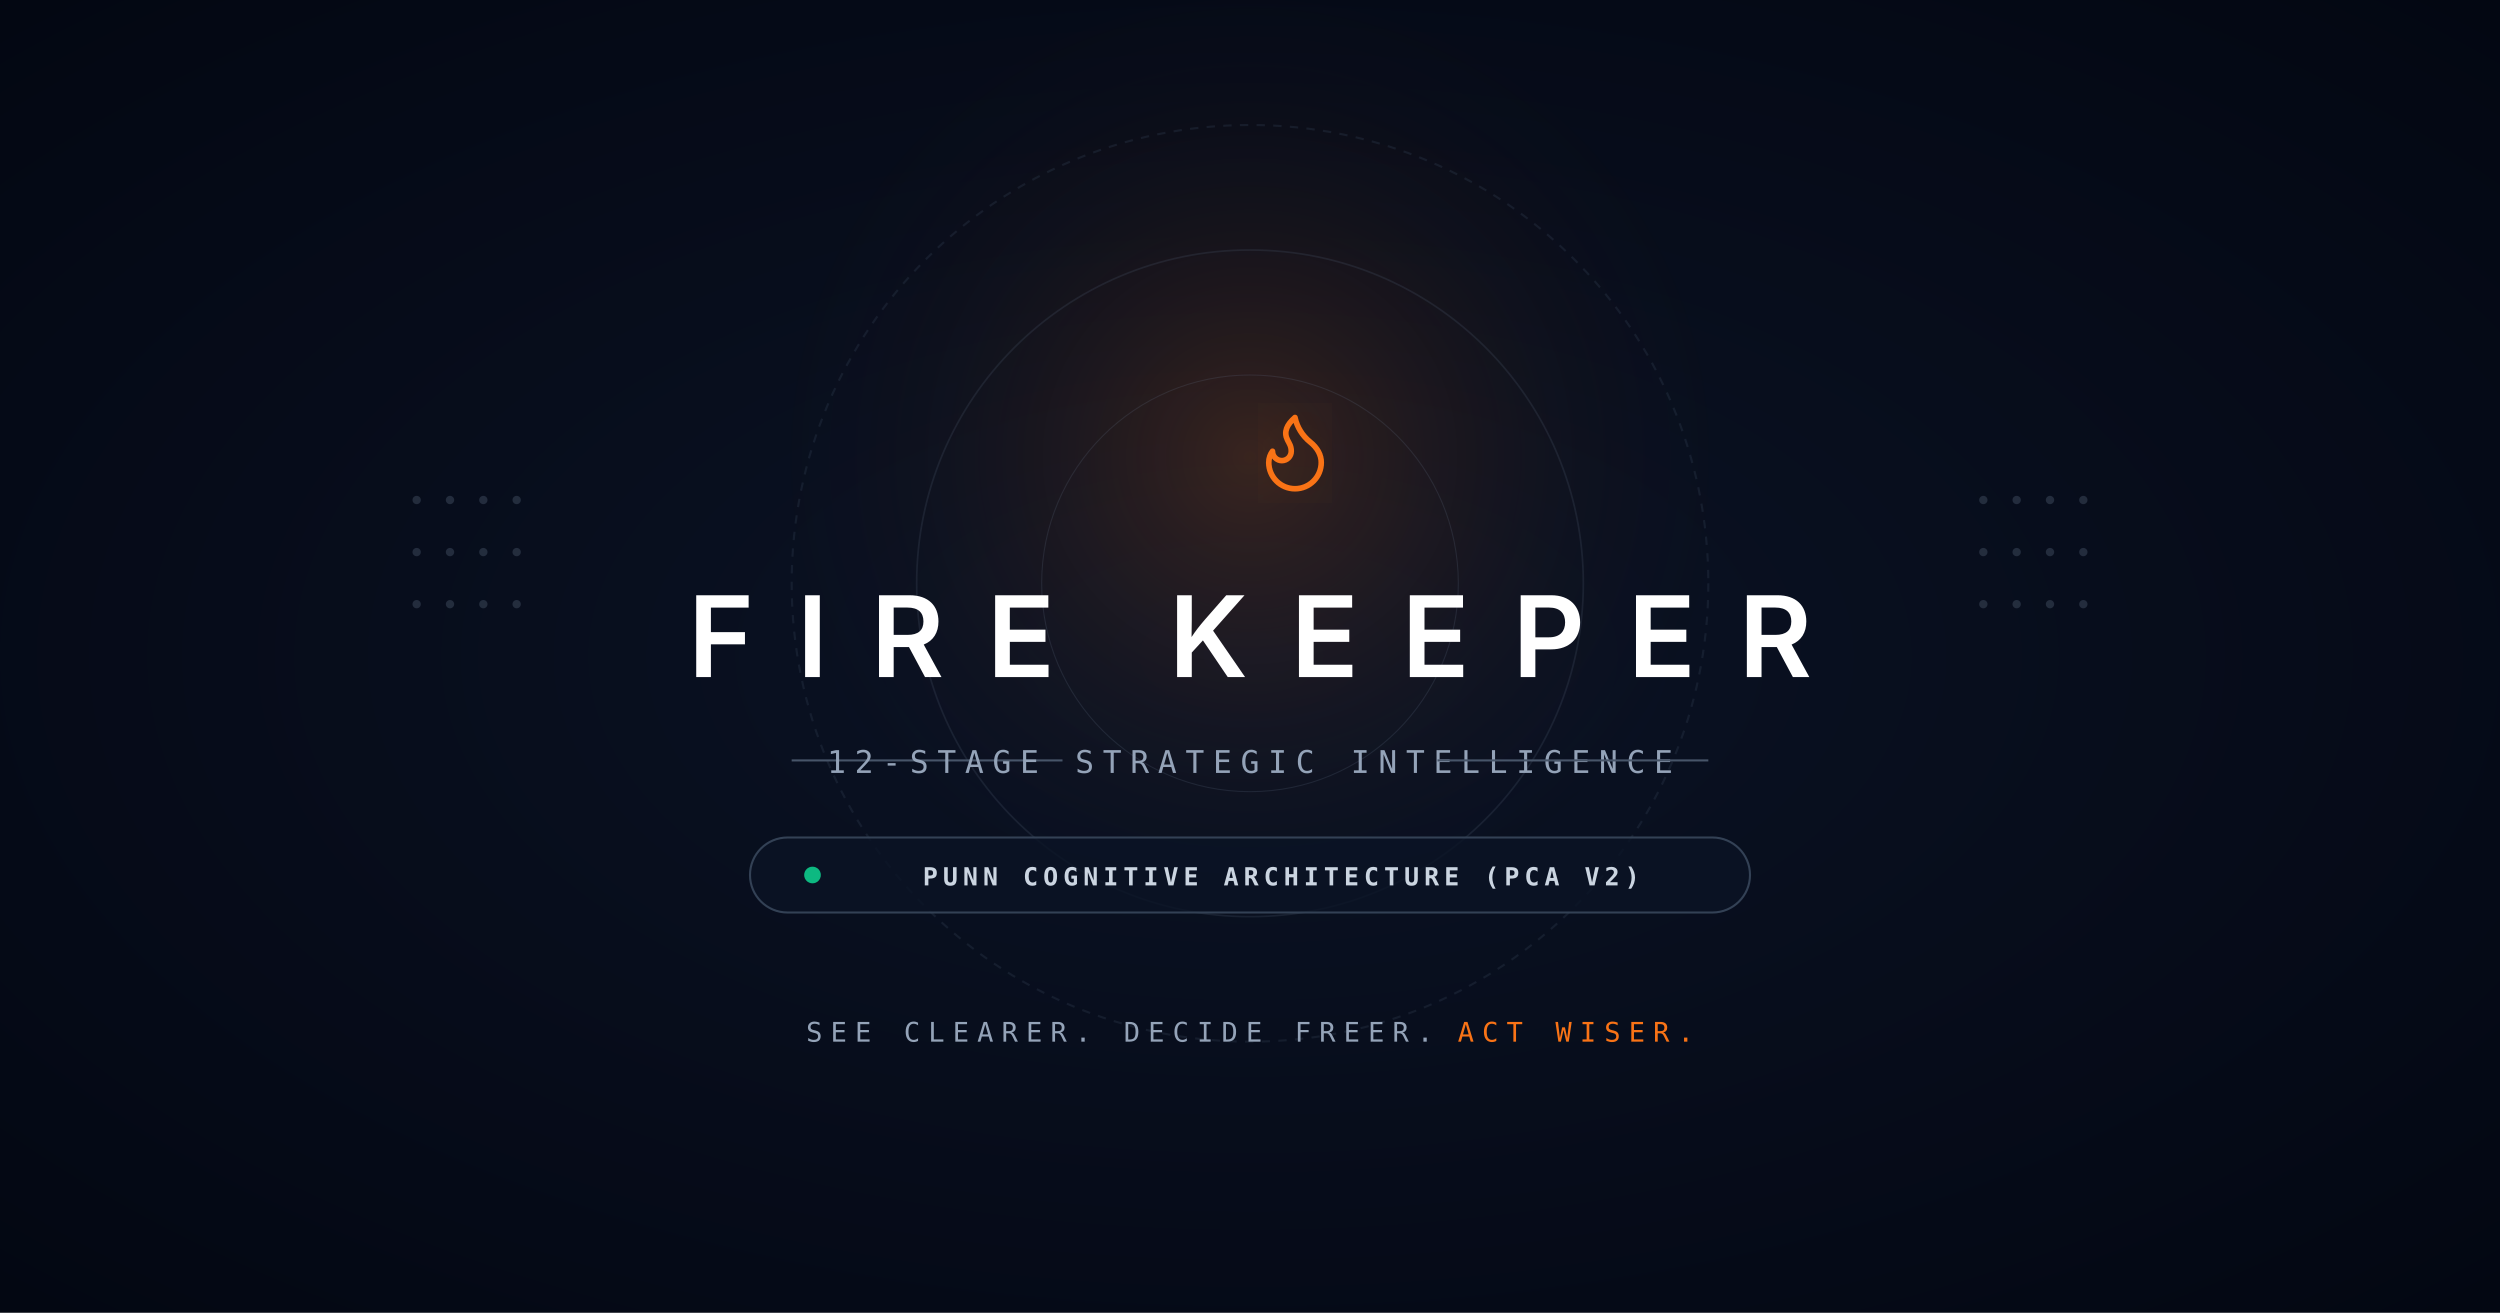
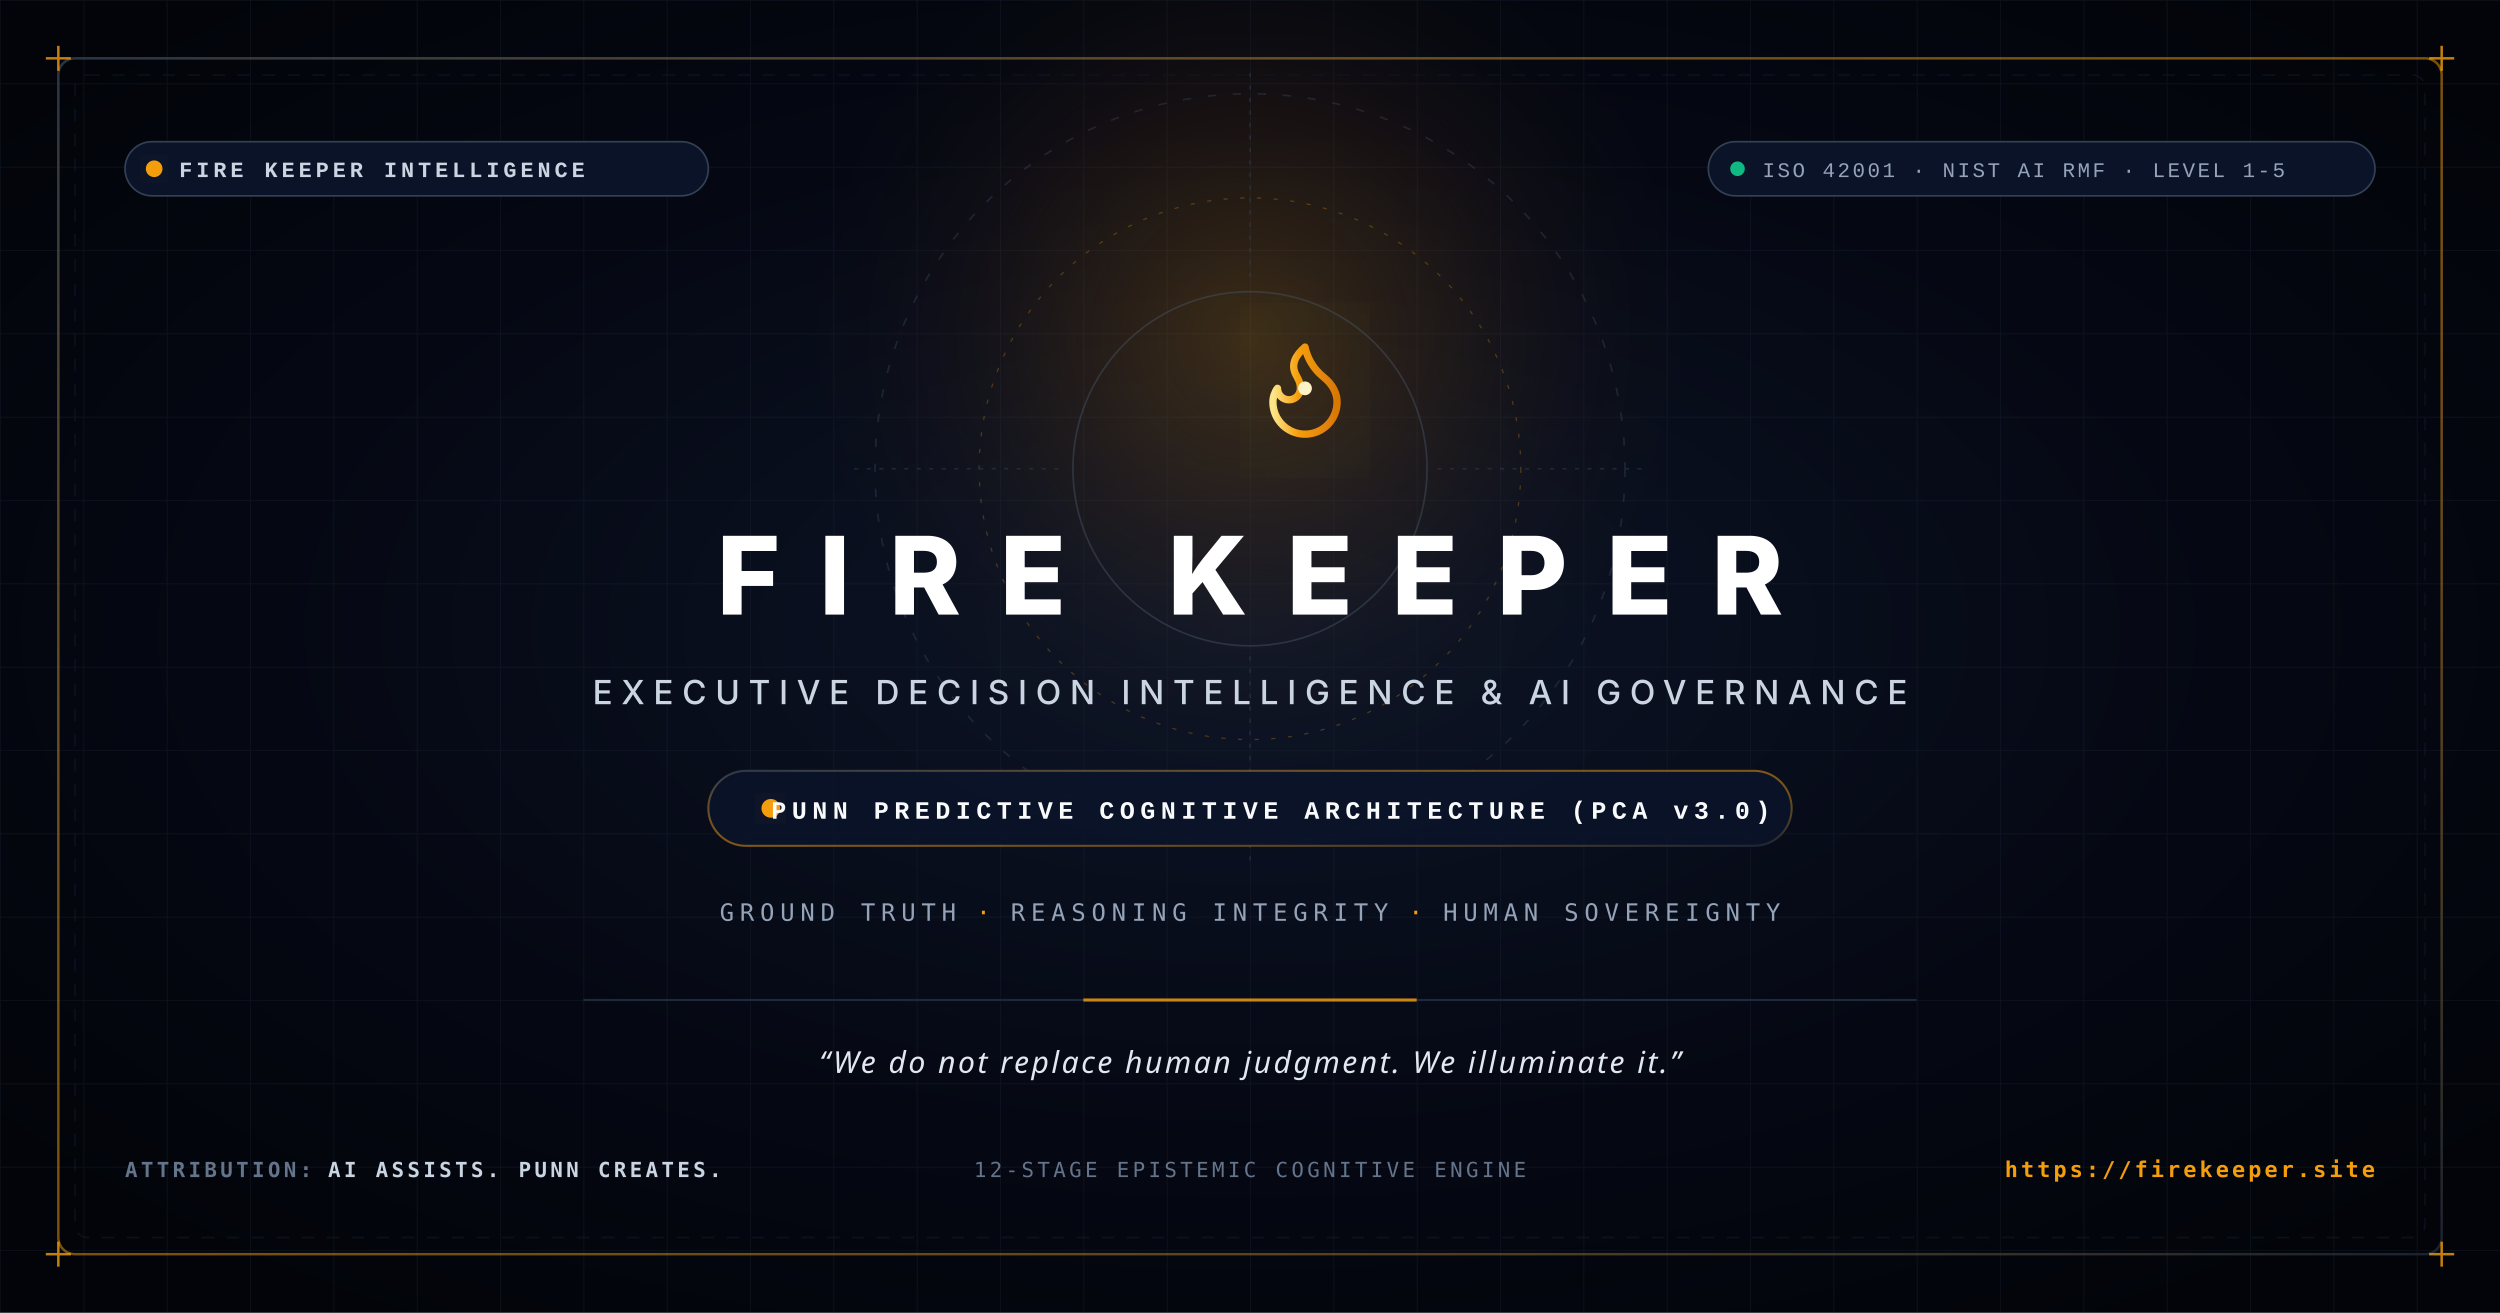
<svg xmlns="http://www.w3.org/2000/svg" width="1200" height="630" viewBox="0 0 1200 630">
  <defs>
-     <radialGradient id="bgGlow" cx="50%" cy="50%" r="70%">
-       <stop offset="0%" stop-color="#0B1325" stop-opacity="1" />
-       <stop offset="100%" stop-color="#030712" stop-opacity="1" />
+     <radialGradient id="deepBg" cx="50%" cy="48%" r="65%">
+       <stop offset="0%" stop-color="#0d1527" />
+       <stop offset="60%" stop-color="#050813" />
+       <stop offset="100%" stop-color="#020409" />
    </radialGradient>
-     <radialGradient id="orangeGlow" cx="50%" cy="40%" r="40%">
-       <stop offset="0%" stop-color="#f97316" stop-opacity="0.2" />
-       <stop offset="100%" stop-color="#050b14" stop-opacity="0" />
+     <radialGradient id="amberAura" cx="50%" cy="38%" r="35%">
+       <stop offset="0%" stop-color="#f59e0b" stop-opacity="0.22" />
+       <stop offset="50%" stop-color="#d97706" stop-opacity="0.08" />
+       <stop offset="100%" stop-color="#050813" stop-opacity="0" />
    </radialGradient>
-     <linearGradient id="goldFoil" x1="0%" y1="0%" x2="100%" y2="100%">
-       <stop offset="0%" stop-color="#FDF3C7" />
-       <stop offset="50%" stop-color="#F59E0B" />
-       <stop offset="100%" stop-color="#B45309" />
+     <linearGradient id="goldGradient" x1="0%" y1="0%" x2="100%" y2="0%">
+       <stop offset="0%" stop-color="#FDE68A" />
+       <stop offset="40%" stop-color="#F59E0B" />
+       <stop offset="100%" stop-color="#D97706" />
    </linearGradient>
-     <filter id="glow" x="-20%" y="-20%" width="140%" height="140%">
-       <feGaussianBlur stdDeviation="15" result="blur" />
+     <linearGradient id="borderGrad" x1="0%" y1="0%" x2="100%" y2="100%">
+       <stop offset="0%" stop-color="#334155" stop-opacity="0.8" />
+       <stop offset="50%" stop-color="#f59e0b" stop-opacity="0.5" />
+       <stop offset="100%" stop-color="#1e293b" stop-opacity="0.8" />
+     </linearGradient>
+     <filter id="softGlow" x="-30%" y="-30%" width="160%" height="160%">
+       <feGaussianBlur stdDeviation="12" result="blur" />
      <feComposite in="SourceGraphic" in2="blur" operator="over" />
    </filter>
+     <filter id="beaconGlow" x="-50%" y="-50%" width="200%" height="200%">
+       <feGaussianBlur stdDeviation="24" result="blur1" />
+       <feGaussianBlur stdDeviation="8" result="blur2" />
+       <feMerge>
+         <feMergeNode in="blur1" />
+         <feMergeNode in="blur2" />
+         <feMergeNode in="SourceGraphic" />
+       </feMerge>
+     </filter>
+     <pattern id="grid" width="40" height="40" patternUnits="userSpaceOnUse">
+       <path d="M 40 0 L 0 0 0 40" fill="none" stroke="#1e293b" stroke-width="0.75" stroke-opacity="0.35" />
+     </pattern>
  </defs>
-   <rect width="1200" height="630" fill="#030712" />
-   <rect width="1200" height="630" fill="url(#bgGlow)" />
-   <circle cx="600" cy="280" r="300" fill="url(#orangeGlow)" />
-   <circle cx="600" cy="280" r="220" stroke="#334155" stroke-width="1" stroke-dasharray="4, 4" fill="none" opacity="0.3" />
-   <circle cx="600" cy="280" r="160" stroke="#475569" stroke-width="0.8" fill="none" opacity="0.25" />
-   <circle cx="600" cy="280" r="100" stroke="#64748B" stroke-width="0.5" fill="none" opacity="0.2" />
-   <g fill="#64748B" opacity="0.3">
-     <circle cx="200" cy="240" r="2" />
-     <circle cx="216" cy="240" r="2" />
-     <circle cx="232" cy="240" r="2" />
-     <circle cx="248" cy="240" r="2" />
-     <circle cx="200" cy="265" r="2" />
-     <circle cx="216" cy="265" r="2" />
-     <circle cx="232" cy="265" r="2" />
-     <circle cx="248" cy="265" r="2" />
-     <circle cx="200" cy="290" r="2" />
-     <circle cx="216" cy="290" r="2" />
-     <circle cx="232" cy="290" r="2" />
-     <circle cx="248" cy="290" r="2" />
-     <circle cx="952" cy="240" r="2" />
-     <circle cx="968" cy="240" r="2" />
-     <circle cx="984" cy="240" r="2" />
-     <circle cx="1000" cy="240" r="2" />
-     <circle cx="952" cy="265" r="2" />
-     <circle cx="968" cy="265" r="2" />
-     <circle cx="984" cy="265" r="2" />
-     <circle cx="1000" cy="265" r="2" />
-     <circle cx="952" cy="290" r="2" />
-     <circle cx="968" cy="290" r="2" />
-     <circle cx="984" cy="290" r="2" />
-     <circle cx="1000" cy="290" r="2" />
+   <rect width="1200" height="630" fill="#020409" />
+   <rect width="1200" height="630" fill="url(#deepBg)" />
+   <rect width="1200" height="630" fill="url(#grid)" />
+   <circle cx="600" cy="240" r="320" fill="url(#amberAura)" />
+   <rect x="28" y="28" width="1144" height="574" rx="8" fill="none" stroke="url(#borderGrad)" stroke-width="1.2" />
+   <rect x="36" y="36" width="1128" height="558" rx="6" fill="none" stroke="#0f172a" stroke-width="0.8" stroke-dasharray="6 6" opacity="0.6" />
+   <g stroke="#f59e0b" stroke-width="1.2" opacity="0.8">
+     <line x1="22" y1="28" x2="34" y2="28" />
+     <line x1="28" y1="22" x2="28" y2="34" />
+     <line x1="1166" y1="28" x2="1178" y2="28" />
+     <line x1="1172" y1="22" x2="1172" y2="34" />
+     <line x1="22" y1="602" x2="34" y2="602" />
+     <line x1="28" y1="596" x2="28" y2="608" />
+     <line x1="1166" y1="602" x2="1178" y2="602" />
+     <line x1="1172" y1="596" x2="1172" y2="608" />
  </g>
-   <g transform="translate(600, 195) scale(1.8)" filter="url(#glow)">
-     <path d="M8.5 14.5A2.5 2.5 0 0 0 11 12c0-1.38-.5-2-1-3-1.072-2.143-.224-4.054 2-6 .5 2.5 2 4.9 4 6.5 2 1.6 3 3.5 3 5.5a7 7 0 1 1-14 0c0-1.153.433-2.294 1-3a2.5 2.5 0 0 0 2.5 2.5z" fill="none" stroke="#f97316" stroke-width="1.5" stroke-linecap="round" stroke-linejoin="round" />
+   <g transform="translate(60, 68)">
+     <rect x="0" y="0" width="280" height="26" rx="13" fill="#0b1329" stroke="#334155" stroke-width="0.8" />
+     <circle cx="14" cy="13" r="4" fill="#f59e0b" filter="url(#softGlow)" />
+     <text x="26" y="17" font-family="'JetBrains Mono', 'Courier New', monospace" font-size="10.5" font-weight="600" fill="#cbd5e1" letter-spacing="0.18em">FIRE KEEPER INTELLIGENCE</text>
+     <g transform="translate(760, 0)">
+       <rect x="0" y="0" width="320" height="26" rx="13" fill="#0b1329" stroke="#334155" stroke-width="0.8" />
+       <circle cx="14" cy="13" r="3.5" fill="#10b981" />
+       <text x="26" y="17" font-family="'JetBrains Mono', 'Courier New', monospace" font-size="10" font-weight="500" fill="#94a3b8" letter-spacing="0.12em">ISO 42001 · NIST AI RMF · LEVEL 1-5</text>
+     </g>
  </g>
-   <text x="600" y="325" text-anchor="middle" font-family="'Plus Jakarta Sans', 'Inter', sans-serif" font-weight="600" font-size="54" fill="#FFFFFF" letter-spacing="0.38em">FIRE KEEPER</text>
-   <line x1="380" y1="365" x2="510" y2="365" stroke="#475569" stroke-width="1" />
-   <text x="600" y="371" text-anchor="middle" font-family="'JetBrains Mono', monospace" font-size="15" fill="#94A3B8" letter-spacing="0.28em">12-STAGE STRATEGIC INTELLIGENCE</text>
-   <line x1="690" y1="365" x2="820" y2="365" stroke="#475569" stroke-width="1" />
-   <g transform="translate(600, 420)">
-     <rect x="-240" y="-18" width="480" height="36" rx="18" fill="#0B1325" fill-opacity="0.8" stroke="#334155" stroke-width="1" />
-     <circle cx="-210" cy="0" r="4" fill="#10B981" filter="url(#glow)" />
-     <text x="15" y="5" text-anchor="middle" font-family="'JetBrains Mono', monospace" font-size="12" font-weight="bold" fill="#CBD5E1" letter-spacing="0.2em">PUNN COGNITIVE ARCHITECTURE (PCA V2)</text>
+   <g opacity="0.45">
+     <circle cx="600" cy="225" r="180" stroke="#334155" stroke-width="0.8" stroke-dasharray="4 8" fill="none" />
+     <circle cx="600" cy="225" r="130" stroke="#f59e0b" stroke-width="0.6" stroke-dasharray="2 6" fill="none" opacity="0.6" />
+     <circle cx="600" cy="225" r="85" stroke="#475569" stroke-width="0.8" fill="none" />
+     <line x1="600" y1="35" x2="600" y2="135" stroke="#334155" stroke-width="0.8" stroke-dasharray="2 4" />
+     <line x1="600" y1="315" x2="600" y2="415" stroke="#334155" stroke-width="0.8" stroke-dasharray="2 4" />
+     <line x1="410" y1="225" x2="510" y2="225" stroke="#334155" stroke-width="0.8" stroke-dasharray="2 4" />
+     <line x1="690" y1="225" x2="790" y2="225" stroke="#334155" stroke-width="0.8" stroke-dasharray="2 4" />
  </g>
-   <text x="600" y="500" text-anchor="middle" font-family="'JetBrains Mono', monospace" font-size="13" fill="#94A3B8" letter-spacing="0.3em">SEE CLEARER. DECIDE FREER. <tspan fill="#f97316">ACT WISER.</tspan>
+   <g transform="translate(600, 160) scale(2.2)" filter="url(#beaconGlow)">
+     <path d="M8.5 14.5A2.5 2.5 0 0 0 11 12c0-1.38-.5-2-1-3-1.072-2.143-.224-4.054 2-6 .5 2.5 2 4.9 4 6.5 2 1.6 3 3.5 3 5.5a7 7 0 1 1-14 0c0-1.153.433-2.294 1-3a2.5 2.5 0 0 0 2.5 2.5z" fill="none" stroke="url(#goldGradient)" stroke-width="1.6" stroke-linecap="round" stroke-linejoin="round" />
+     <circle cx="12" cy="12" r="1.5" fill="#fef3c7" />
+   </g>
+   <text x="600" y="295" text-anchor="middle" font-family="'Plus Jakarta Sans', 'Inter', -apple-system, sans-serif" font-weight="800" font-size="52" fill="#FFFFFF" letter-spacing="0.36em">FIRE KEEPER</text>
+   <text x="600" y="338" text-anchor="middle" font-family="'Plus Jakarta Sans', 'Inter', sans-serif" font-weight="500" font-size="16" fill="#cbd5e1" letter-spacing="0.26em">EXECUTIVE DECISION INTELLIGENCE &amp; AI GOVERNANCE</text>
+   <g transform="translate(600, 388)">
+     <rect x="-260" y="-18" width="520" height="36" rx="18" fill="#0b1329" fill-opacity="0.9" stroke="url(#borderGrad)" stroke-width="1" />
+     <circle cx="-230" cy="0" r="4.5" fill="#f59e0b" filter="url(#softGlow)" />
+     <text x="10" y="5" text-anchor="middle" font-family="'JetBrains Mono', 'Courier New', monospace" font-size="12" font-weight="700" fill="#f8fafc" letter-spacing="0.22em">PUNN PREDICTIVE COGNITIVE ARCHITECTURE (PCA v3.0)</text>
+   </g>
+   <g transform="translate(600, 442)">
+     <text x="0" y="0" text-anchor="middle" font-family="'JetBrains Mono', monospace" font-size="11.5" fill="#94a3b8" letter-spacing="0.24em">
+       GROUND TRUTH <tspan fill="#f59e0b">·</tspan> REASONING INTEGRITY <tspan fill="#f59e0b">·</tspan> HUMAN SOVEREIGNTY
+     </text>
+   </g>
+   <line x1="280" y1="480" x2="920" y2="480" stroke="#1e293b" stroke-width="1" />
+   <line x1="520" y1="480" x2="680" y2="480" stroke="#f59e0b" stroke-width="1.5" opacity="0.8" />
+   <text x="600" y="515" text-anchor="middle" font-family="'Plus Jakarta Sans', sans-serif" font-style="italic" font-size="14.5" fill="#e2e8f0" letter-spacing="0.08em">
+     “We do not replace human judgment. We illuminate it.”
  </text>
+   <g transform="translate(60, 565)">
+     <text x="0" y="0" font-family="'JetBrains Mono', monospace" font-size="10" font-weight="600" fill="#64748b" letter-spacing="0.16em">
+       ATTRIBUTION: <tspan fill="#cbd5e1">AI ASSISTS. PUNN CREATES.</tspan>
+     </text>
+     <text x="540" y="0" text-anchor="middle" font-family="'JetBrains Mono', monospace" font-size="10" fill="#64748b" letter-spacing="0.16em">
+       12-STAGE EPISTEMIC COGNITIVE ENGINE
+     </text>
+     <text x="1080" y="0" text-anchor="end" font-family="'JetBrains Mono', monospace" font-size="10.5" font-weight="600" fill="#f59e0b" letter-spacing="0.14em">
+       https://firekeeper.site
+     </text>
+   </g>
</svg>
